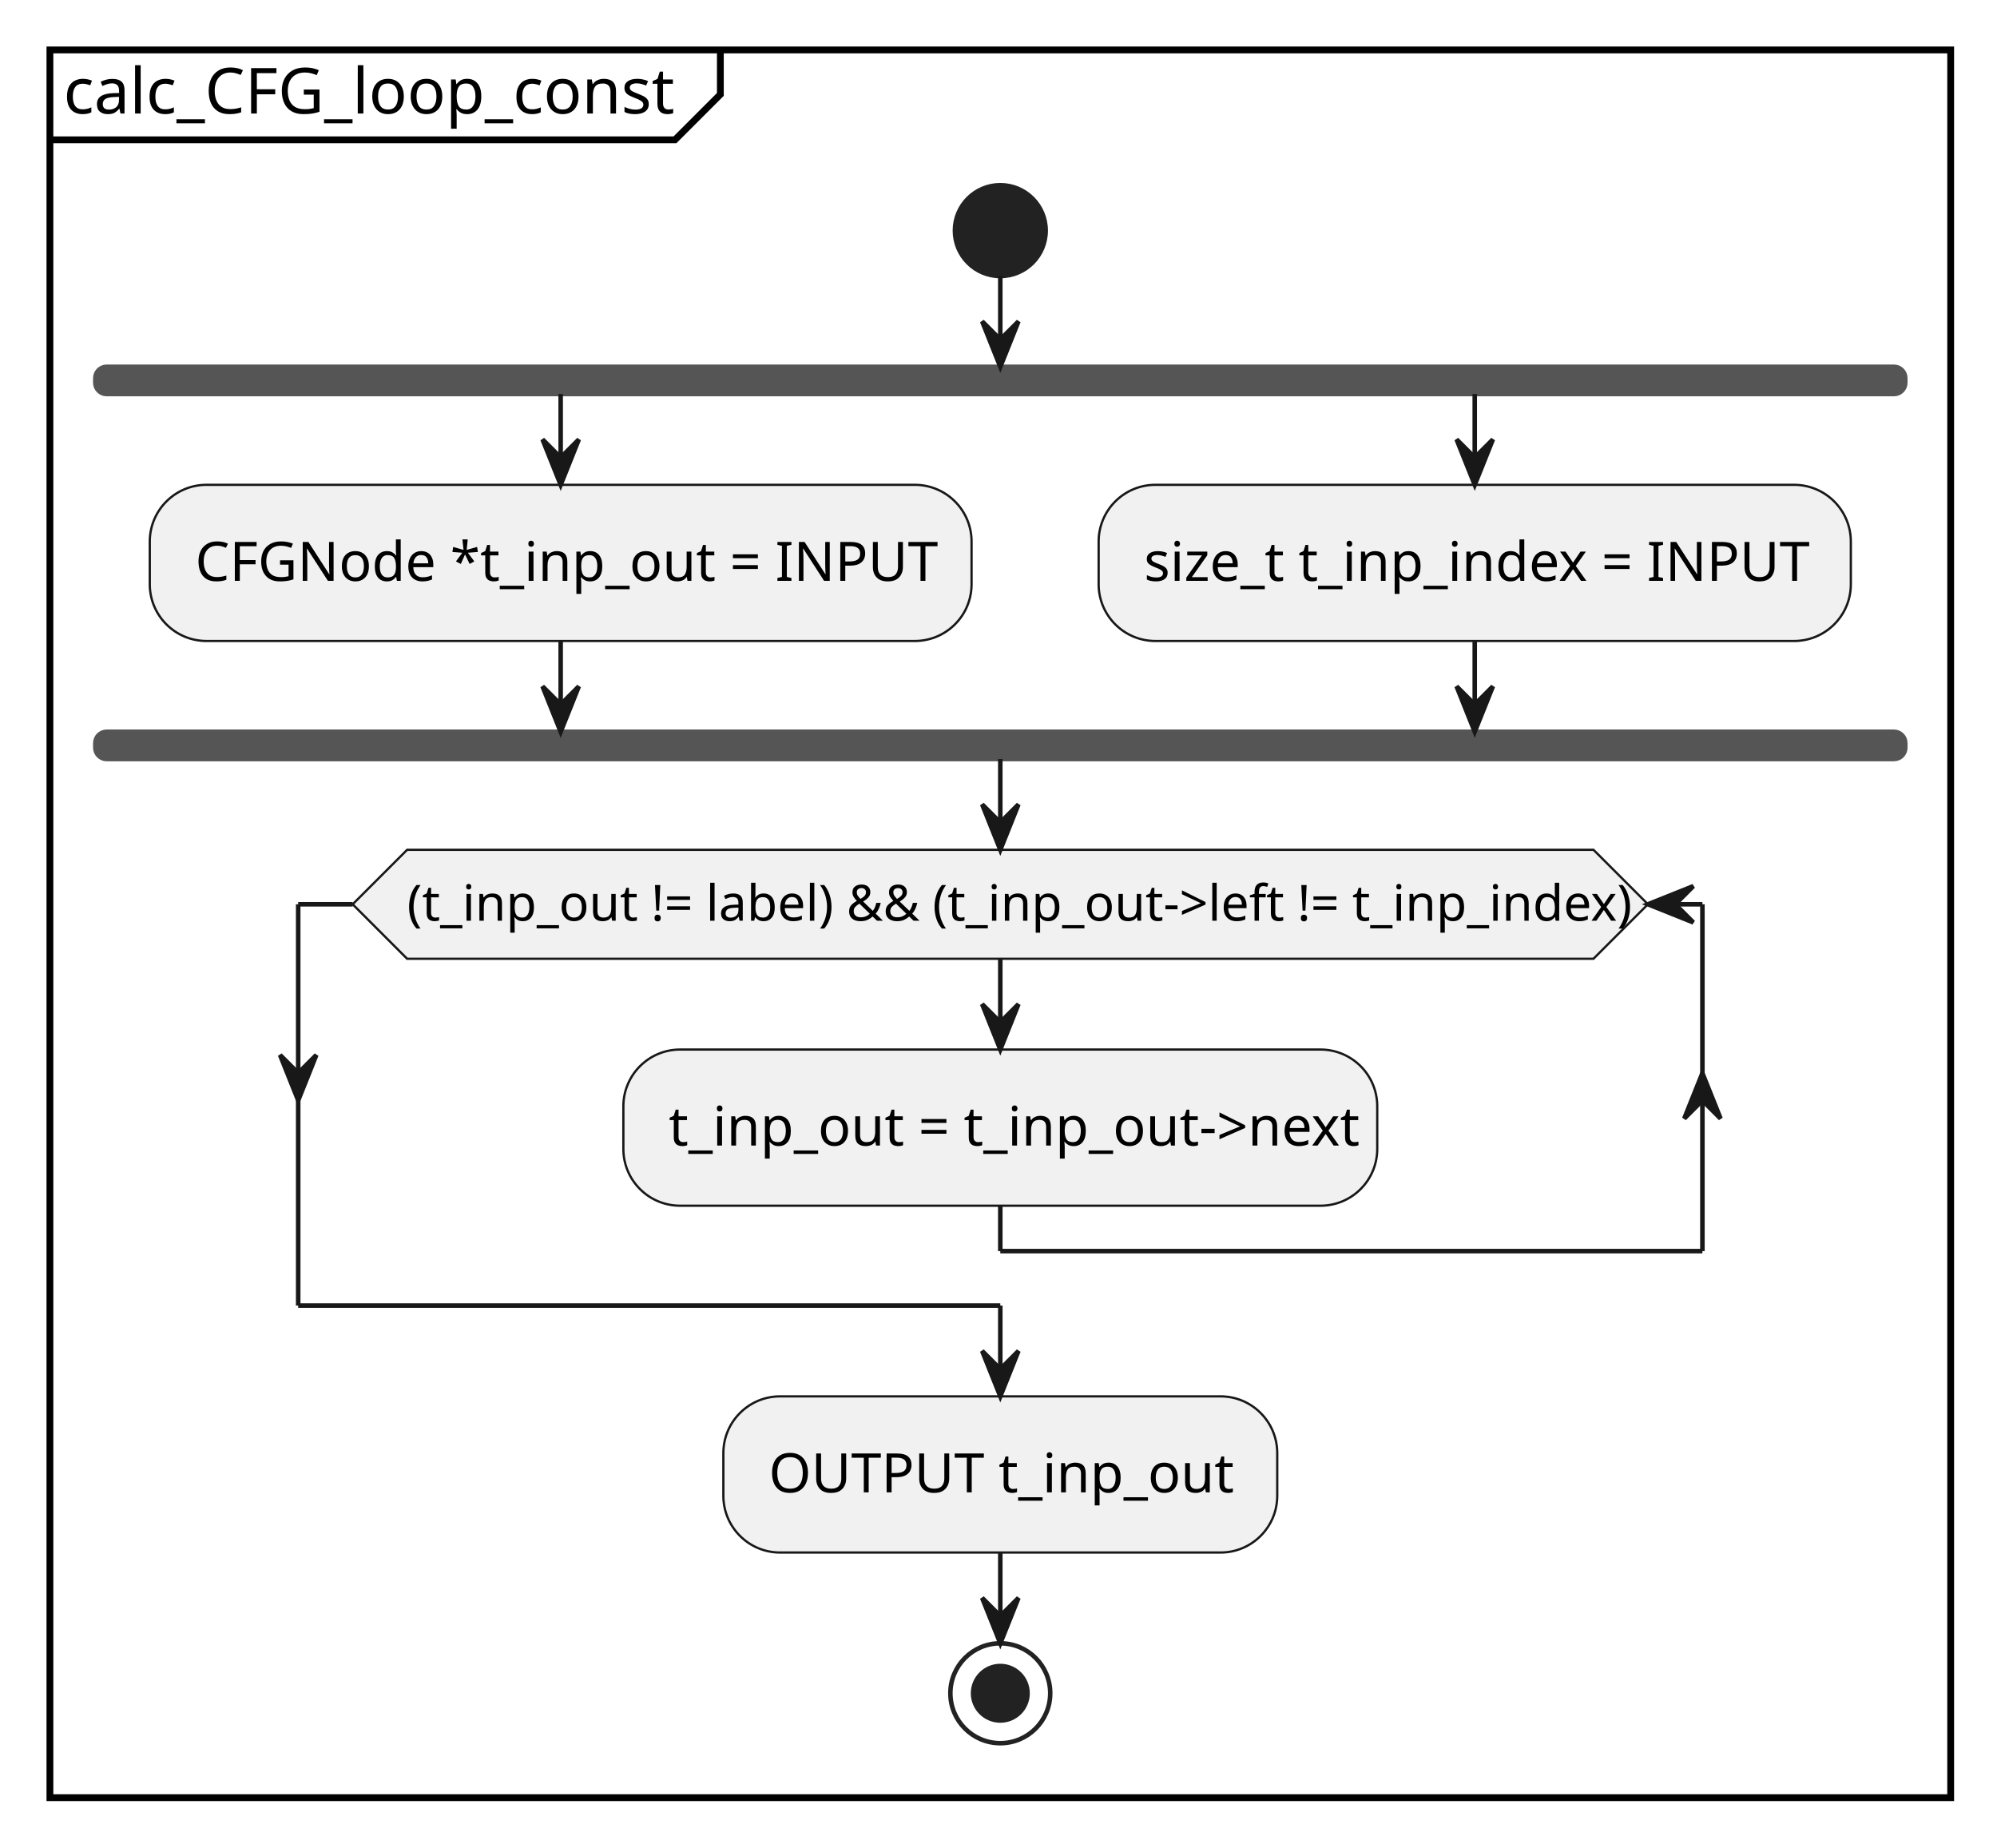
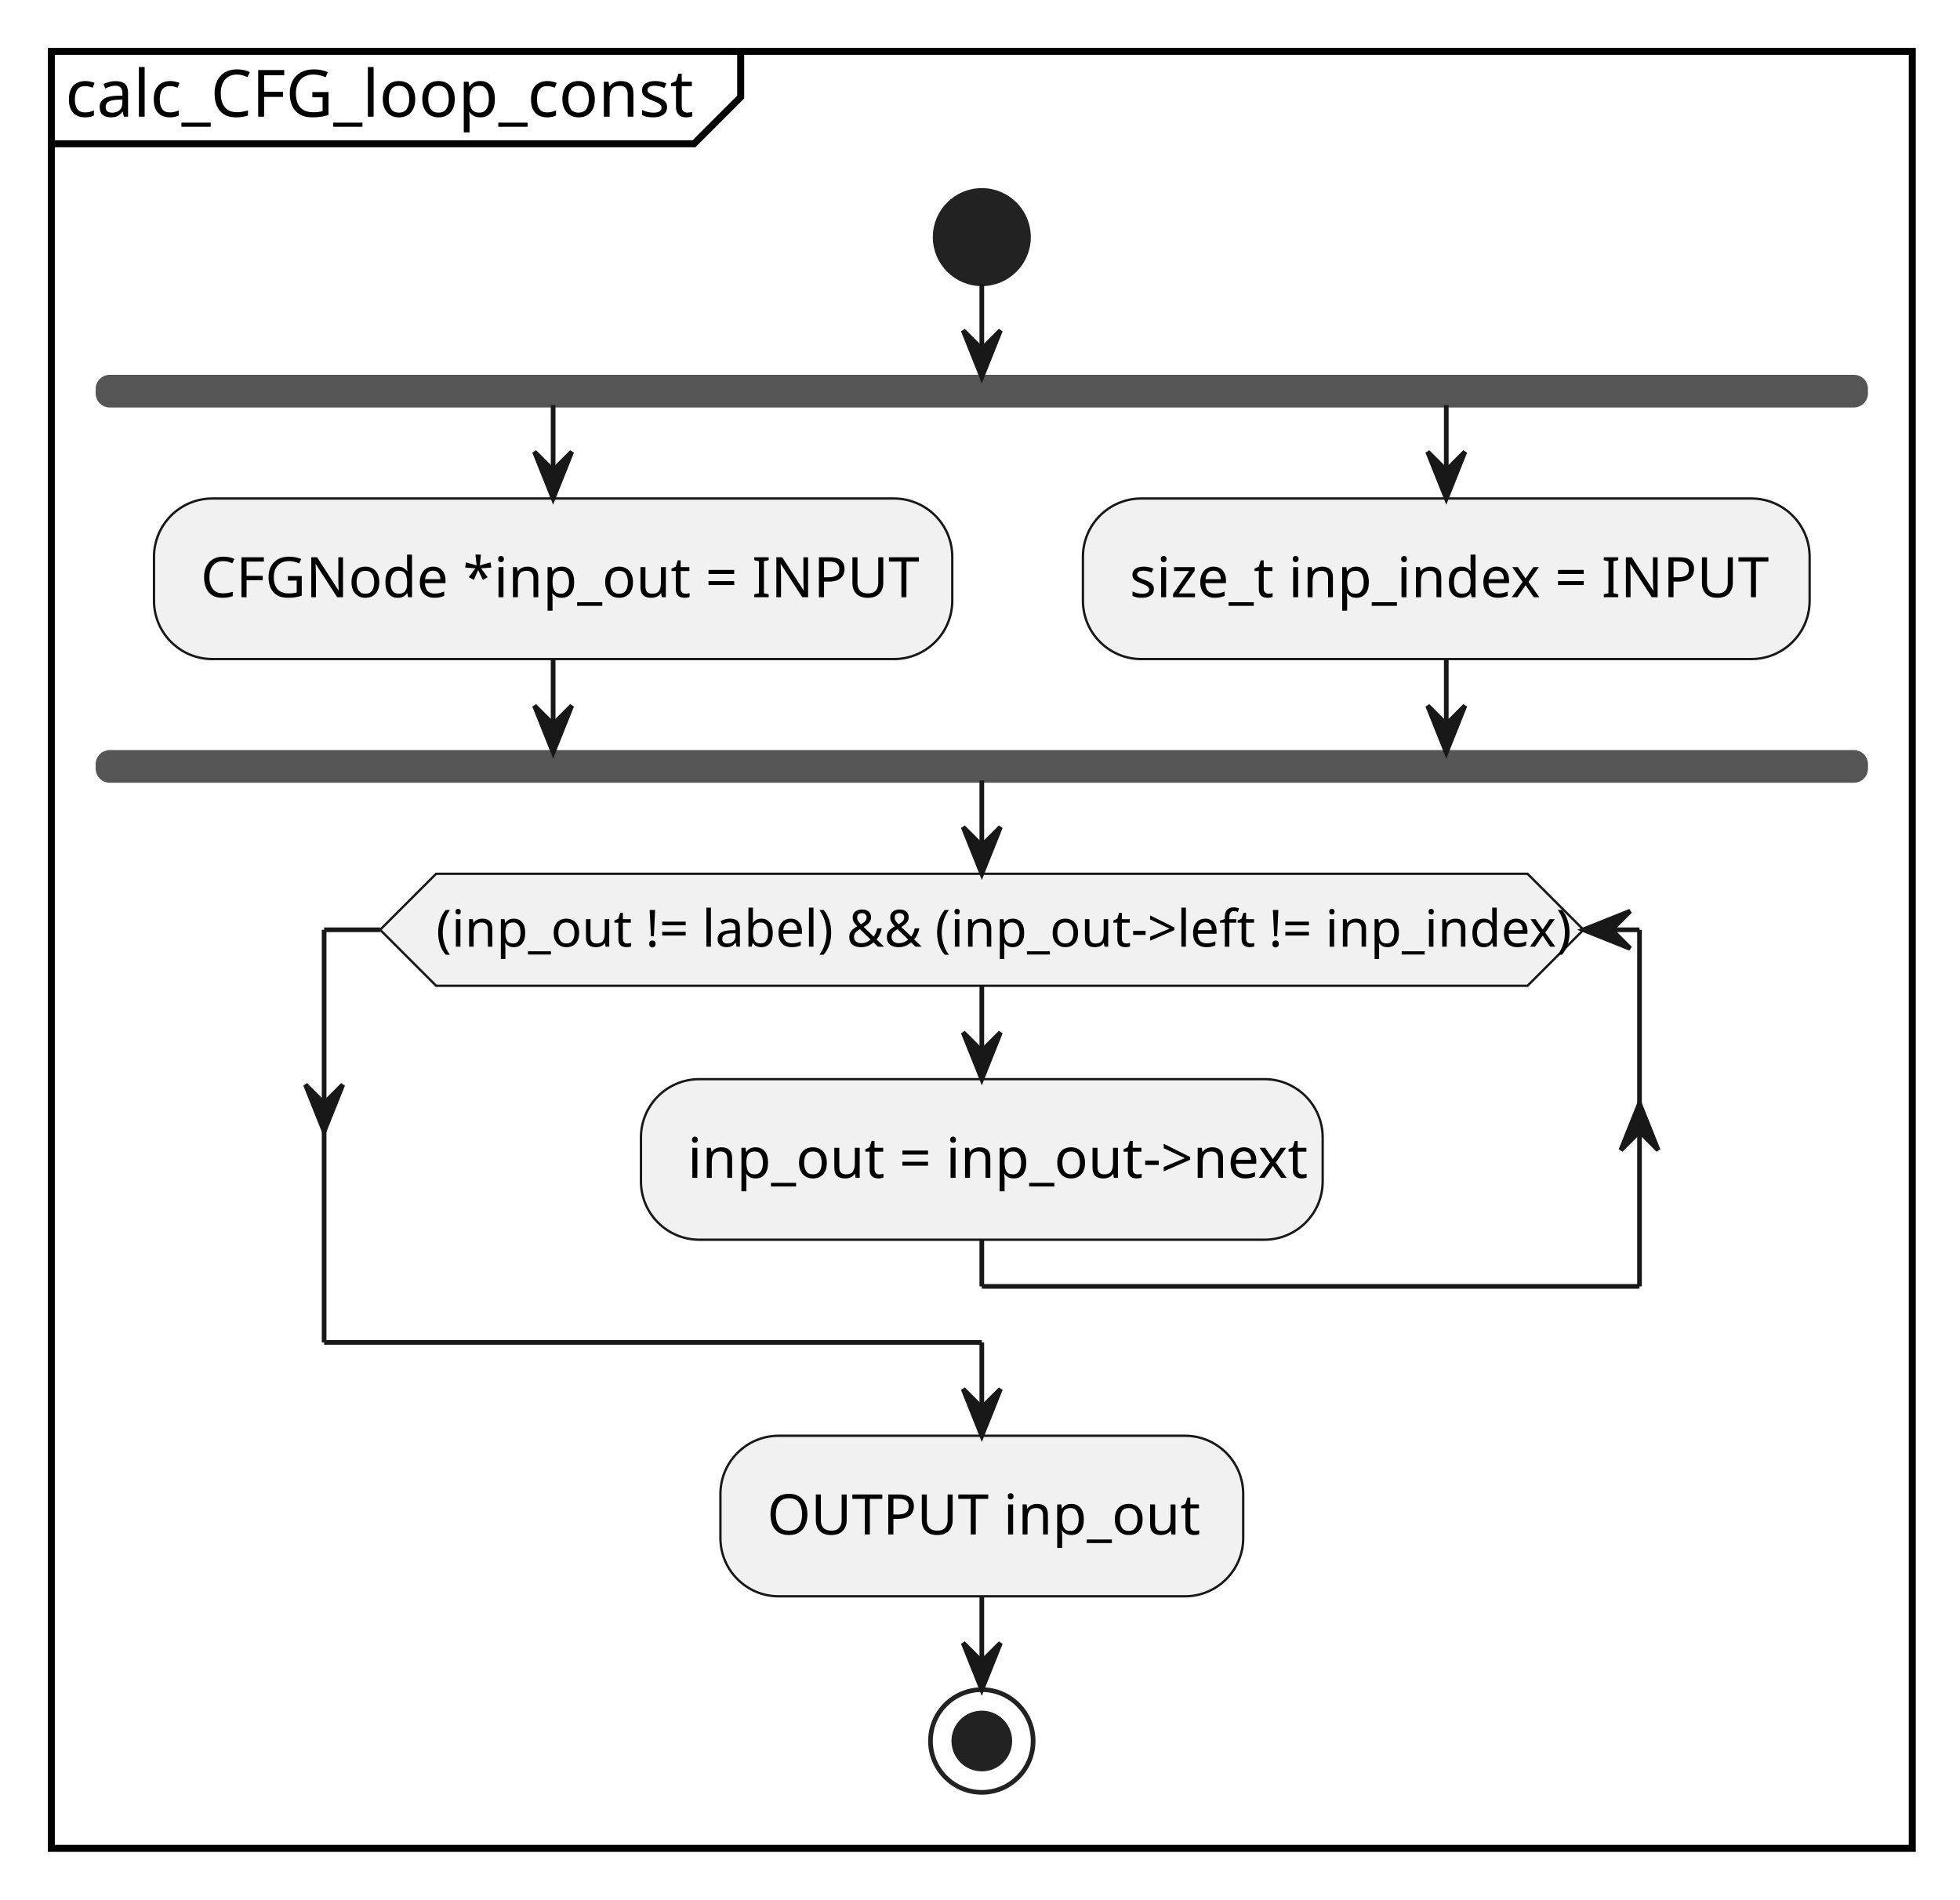
- <svg xmlns="http://www.w3.org/2000/svg" contentStyleType="text/css" data-diagram-type="ACTIVITY" height="407px" preserveAspectRatio="none" style="width:440px;height:407px;background:#FFFFFF;" version="1.1" viewBox="0 0 440 407" width="440px" zoomAndPan="magnify">
+ <svg xmlns="http://www.w3.org/2000/svg" contentStyleType="text/css" data-diagram-type="ACTIVITY" height="407px" preserveAspectRatio="none" style="width:420px;height:407px;background:#FFFFFF;" version="1.1" viewBox="0 0 420 407" width="420px" zoomAndPan="magnify">
  <defs />
  <g>
-     <rect fill="none" height="385" style="stroke:#000000;stroke-width:1.5;" width="418.794" x="11" y="11" />
+     <rect fill="none" height="385" style="stroke:#000000;stroke-width:1.5;" width="398.778" x="11" y="11" />
    <path d="M158.717,11 L158.717,20.8 L148.717,30.8 L11,30.8" fill="none" style="stroke:#000000;stroke-width:1.5;" />
    <text fill="#000000" font-family="sans-serif" font-size="14" lengthAdjust="spacing" textLength="137.717" x="14" y="25.006">calc_CFG_loop_const</text>
-     <ellipse cx="220.397" cy="50.8" fill="#222222" rx="10" ry="10" style="stroke:#222222;stroke-width:1;" />
-     <rect fill="#555555" height="6" rx="2.5" ry="2.5" style="stroke:#555555;stroke-width:1;" width="398.794" x="21" y="80.8" />
-     <rect fill="#F1F1F1" height="34.4" rx="12.5" ry="12.5" style="stroke:#181818;stroke-width:0.5;" width="181.065" x="33" y="106.8" />
-     <text fill="#000000" font-family="sans-serif" font-size="12" lengthAdjust="spacing" textLength="161.065" x="43" y="127.948">CFGNode *t_inp_out = INPUT</text>
-     <rect fill="#F1F1F1" height="34.4" rx="12.5" ry="12.5" style="stroke:#181818;stroke-width:0.5;" width="165.729" x="242.065" y="106.8" />
-     <text fill="#000000" font-family="sans-serif" font-size="12" lengthAdjust="spacing" textLength="145.729" x="252.065" y="127.948">size_t t_inp_index = INPUT</text>
-     <rect fill="#555555" height="6" rx="2.5" ry="2.5" style="stroke:#555555;stroke-width:1;" width="398.794" x="21" y="161.2" />
-     <rect fill="#F1F1F1" height="34.4" rx="12.5" ry="12.5" style="stroke:#181818;stroke-width:0.5;" width="166.101" x="137.347" y="231.2" />
-     <text fill="#000000" font-family="sans-serif" font-size="12" lengthAdjust="spacing" textLength="146.101" x="147.347" y="252.348">t_inp_out = t_inp_out-&gt;next</text>
-     <polygon fill="#F1F1F1" points="89.701,187.2,351.093,187.2,363.093,199.2,351.093,211.2,89.701,211.2,77.701,199.2,89.701,187.2" style="stroke:#181818;stroke-width:0.5;" />
-     <text fill="#000000" font-family="sans-serif" font-size="11" lengthAdjust="spacing" textLength="261.391" x="89.701" y="202.819">(t_inp_out != label) &amp;&amp; (t_inp_out-&gt;left != t_inp_index)</text>
-     <rect fill="#F1F1F1" height="34.4" rx="12.5" ry="12.5" style="stroke:#181818;stroke-width:0.5;" width="122.037" x="159.379" y="307.6" />
-     <text fill="#000000" font-family="sans-serif" font-size="12" lengthAdjust="spacing" textLength="102.037" x="169.379" y="328.748">OUTPUT t_inp_out</text>
-     <ellipse cx="220.397" cy="373" fill="none" rx="11" ry="11" style="stroke:#222222;stroke-width:1;" />
-     <ellipse cx="220.397" cy="373" fill="#222222" rx="6" ry="6" style="stroke:#222222;stroke-width:1;" />
-     <line style="stroke:#181818;stroke-width:1;" x1="123.533" x2="123.533" y1="86.8" y2="106.8" />
-     <polygon fill="#181818" points="119.533,96.8,123.533,106.8,127.533,96.8,123.533,100.8" style="stroke:#181818;stroke-width:1;" />
-     <line style="stroke:#181818;stroke-width:1;" x1="324.93" x2="324.93" y1="86.8" y2="106.8" />
-     <polygon fill="#181818" points="320.93,96.8,324.93,106.8,328.93,96.8,324.93,100.8" style="stroke:#181818;stroke-width:1;" />
-     <line style="stroke:#181818;stroke-width:1;" x1="123.533" x2="123.533" y1="141.2" y2="161.2" />
-     <polygon fill="#181818" points="119.533,151.2,123.533,161.2,127.533,151.2,123.533,155.2" style="stroke:#181818;stroke-width:1;" />
-     <line style="stroke:#181818;stroke-width:1;" x1="324.93" x2="324.93" y1="141.2" y2="161.2" />
-     <polygon fill="#181818" points="320.93,151.2,324.93,161.2,328.93,151.2,324.93,155.2" style="stroke:#181818;stroke-width:1;" />
-     <line style="stroke:#181818;stroke-width:1;" x1="220.397" x2="220.397" y1="60.8" y2="80.8" />
-     <polygon fill="#181818" points="216.397,70.8,220.397,80.8,224.397,70.8,220.397,74.8" style="stroke:#181818;stroke-width:1;" />
-     <line style="stroke:#181818;stroke-width:1;" x1="220.397" x2="220.397" y1="211.2" y2="231.2" />
-     <polygon fill="#181818" points="216.397,221.2,220.397,231.2,224.397,221.2,220.397,225.2" style="stroke:#181818;stroke-width:1;" />
-     <line style="stroke:#181818;stroke-width:1;" x1="220.397" x2="220.397" y1="265.6" y2="275.6" />
-     <line style="stroke:#181818;stroke-width:1;" x1="220.397" x2="375.093" y1="275.6" y2="275.6" />
-     <polygon fill="#181818" points="371.093,246.4,375.093,236.4,379.093,246.4,375.093,242.4" style="stroke:#181818;stroke-width:1;" />
-     <line style="stroke:#181818;stroke-width:1;" x1="375.093" x2="375.093" y1="199.2" y2="275.6" />
-     <line style="stroke:#181818;stroke-width:1;" x1="375.093" x2="363.093" y1="199.2" y2="199.2" />
-     <polygon fill="#181818" points="373.093,195.2,363.093,199.2,373.093,203.2,369.093,199.2" style="stroke:#181818;stroke-width:1;" />
-     <line style="stroke:#181818;stroke-width:1;" x1="77.701" x2="65.701" y1="199.2" y2="199.2" />
-     <polygon fill="#181818" points="61.702,232.4,65.701,242.4,69.701,232.4,65.701,236.4" style="stroke:#181818;stroke-width:1;" />
-     <line style="stroke:#181818;stroke-width:1;" x1="65.701" x2="65.701" y1="199.2" y2="287.6" />
-     <line style="stroke:#181818;stroke-width:1;" x1="65.701" x2="220.397" y1="287.6" y2="287.6" />
-     <line style="stroke:#181818;stroke-width:1;" x1="220.397" x2="220.397" y1="287.6" y2="307.6" />
-     <polygon fill="#181818" points="216.397,297.6,220.397,307.6,224.397,297.6,220.397,301.6" style="stroke:#181818;stroke-width:1;" />
-     <line style="stroke:#181818;stroke-width:1;" x1="220.397" x2="220.397" y1="167.2" y2="187.2" />
-     <polygon fill="#181818" points="216.397,177.2,220.397,187.2,224.397,177.2,220.397,181.2" style="stroke:#181818;stroke-width:1;" />
-     <line style="stroke:#181818;stroke-width:1;" x1="220.397" x2="220.397" y1="342" y2="362" />
-     <polygon fill="#181818" points="216.397,352,220.397,362,224.397,352,220.397,356" style="stroke:#181818;stroke-width:1;" />
+     <ellipse cx="210.389" cy="50.8" fill="#222222" rx="10" ry="10" style="stroke:#222222;stroke-width:1;" />
+     <rect fill="#555555" height="6" rx="2.5" ry="2.5" style="stroke:#555555;stroke-width:1;" width="378.778" x="21" y="80.8" />
+     <rect fill="#F1F1F1" height="34.4" rx="12.5" ry="12.5" style="stroke:#181818;stroke-width:0.5;" width="171.057" x="33" y="106.8" />
+     <text fill="#000000" font-family="sans-serif" font-size="12" lengthAdjust="spacing" textLength="151.057" x="43" y="127.948">CFGNode *inp_out = INPUT</text>
+     <rect fill="#F1F1F1" height="34.4" rx="12.5" ry="12.5" style="stroke:#181818;stroke-width:0.5;" width="155.721" x="232.057" y="106.8" />
+     <text fill="#000000" font-family="sans-serif" font-size="12" lengthAdjust="spacing" textLength="135.721" x="242.057" y="127.948">size_t inp_index = INPUT</text>
+     <rect fill="#555555" height="6" rx="2.5" ry="2.5" style="stroke:#555555;stroke-width:1;" width="378.778" x="21" y="161.2" />
+     <rect fill="#F1F1F1" height="34.4" rx="12.5" ry="12.5" style="stroke:#181818;stroke-width:0.5;" width="146.085" x="137.347" y="231.2" />
+     <text fill="#000000" font-family="sans-serif" font-size="12" lengthAdjust="spacing" textLength="126.085" x="147.347" y="252.348">inp_out = inp_out-&gt;next</text>
+     <polygon fill="#F1F1F1" points="93.454,187.2,327.324,187.2,339.324,199.2,327.324,211.2,93.454,211.2,81.454,199.2,93.454,187.2" style="stroke:#181818;stroke-width:0.5;" />
+     <text fill="#000000" font-family="sans-serif" font-size="11" lengthAdjust="spacing" textLength="233.869" x="93.454" y="202.819">(inp_out != label) &amp;&amp; (inp_out-&gt;left != inp_index)</text>
+     <rect fill="#F1F1F1" height="34.4" rx="12.5" ry="12.5" style="stroke:#181818;stroke-width:0.5;" width="112.029" x="154.375" y="307.6" />
+     <text fill="#000000" font-family="sans-serif" font-size="12" lengthAdjust="spacing" textLength="92.029" x="164.375" y="328.748">OUTPUT inp_out</text>
+     <ellipse cx="210.389" cy="373" fill="none" rx="11" ry="11" style="stroke:#222222;stroke-width:1;" />
+     <ellipse cx="210.389" cy="373" fill="#222222" rx="6" ry="6" style="stroke:#222222;stroke-width:1;" />
+     <line style="stroke:#181818;stroke-width:1;" x1="118.528" x2="118.528" y1="86.8" y2="106.8" />
+     <polygon fill="#181818" points="114.528,96.8,118.528,106.8,122.528,96.8,118.528,100.8" style="stroke:#181818;stroke-width:1;" />
+     <line style="stroke:#181818;stroke-width:1;" x1="309.918" x2="309.918" y1="86.8" y2="106.8" />
+     <polygon fill="#181818" points="305.918,96.8,309.918,106.8,313.918,96.8,309.918,100.8" style="stroke:#181818;stroke-width:1;" />
+     <line style="stroke:#181818;stroke-width:1;" x1="118.528" x2="118.528" y1="141.2" y2="161.2" />
+     <polygon fill="#181818" points="114.528,151.2,118.528,161.2,122.528,151.2,118.528,155.2" style="stroke:#181818;stroke-width:1;" />
+     <line style="stroke:#181818;stroke-width:1;" x1="309.918" x2="309.918" y1="141.2" y2="161.2" />
+     <polygon fill="#181818" points="305.918,151.2,309.918,161.2,313.918,151.2,309.918,155.2" style="stroke:#181818;stroke-width:1;" />
+     <line style="stroke:#181818;stroke-width:1;" x1="210.389" x2="210.389" y1="60.8" y2="80.8" />
+     <polygon fill="#181818" points="206.389,70.8,210.389,80.8,214.389,70.8,210.389,74.8" style="stroke:#181818;stroke-width:1;" />
+     <line style="stroke:#181818;stroke-width:1;" x1="210.389" x2="210.389" y1="211.2" y2="231.2" />
+     <polygon fill="#181818" points="206.389,221.2,210.389,231.2,214.389,221.2,210.389,225.2" style="stroke:#181818;stroke-width:1;" />
+     <line style="stroke:#181818;stroke-width:1;" x1="210.389" x2="210.389" y1="265.6" y2="275.6" />
+     <line style="stroke:#181818;stroke-width:1;" x1="210.389" x2="351.324" y1="275.6" y2="275.6" />
+     <polygon fill="#181818" points="347.324,246.4,351.324,236.4,355.324,246.4,351.324,242.4" style="stroke:#181818;stroke-width:1;" />
+     <line style="stroke:#181818;stroke-width:1;" x1="351.324" x2="351.324" y1="199.2" y2="275.6" />
+     <line style="stroke:#181818;stroke-width:1;" x1="351.324" x2="339.324" y1="199.2" y2="199.2" />
+     <polygon fill="#181818" points="349.324,195.2,339.324,199.2,349.324,203.2,345.324,199.2" style="stroke:#181818;stroke-width:1;" />
+     <line style="stroke:#181818;stroke-width:1;" x1="81.454" x2="69.454" y1="199.2" y2="199.2" />
+     <polygon fill="#181818" points="65.454,232.4,69.454,242.4,73.454,232.4,69.454,236.4" style="stroke:#181818;stroke-width:1;" />
+     <line style="stroke:#181818;stroke-width:1;" x1="69.454" x2="69.454" y1="199.2" y2="287.6" />
+     <line style="stroke:#181818;stroke-width:1;" x1="69.454" x2="210.389" y1="287.6" y2="287.6" />
+     <line style="stroke:#181818;stroke-width:1;" x1="210.389" x2="210.389" y1="287.6" y2="307.6" />
+     <polygon fill="#181818" points="206.389,297.6,210.389,307.6,214.389,297.6,210.389,301.6" style="stroke:#181818;stroke-width:1;" />
+     <line style="stroke:#181818;stroke-width:1;" x1="210.389" x2="210.389" y1="167.2" y2="187.2" />
+     <polygon fill="#181818" points="206.389,177.2,210.389,187.2,214.389,177.2,210.389,181.2" style="stroke:#181818;stroke-width:1;" />
+     <line style="stroke:#181818;stroke-width:1;" x1="210.389" x2="210.389" y1="342" y2="362" />
+     <polygon fill="#181818" points="206.389,352,210.389,362,214.389,352,210.389,356" style="stroke:#181818;stroke-width:1;" />
  </g>
</svg>
